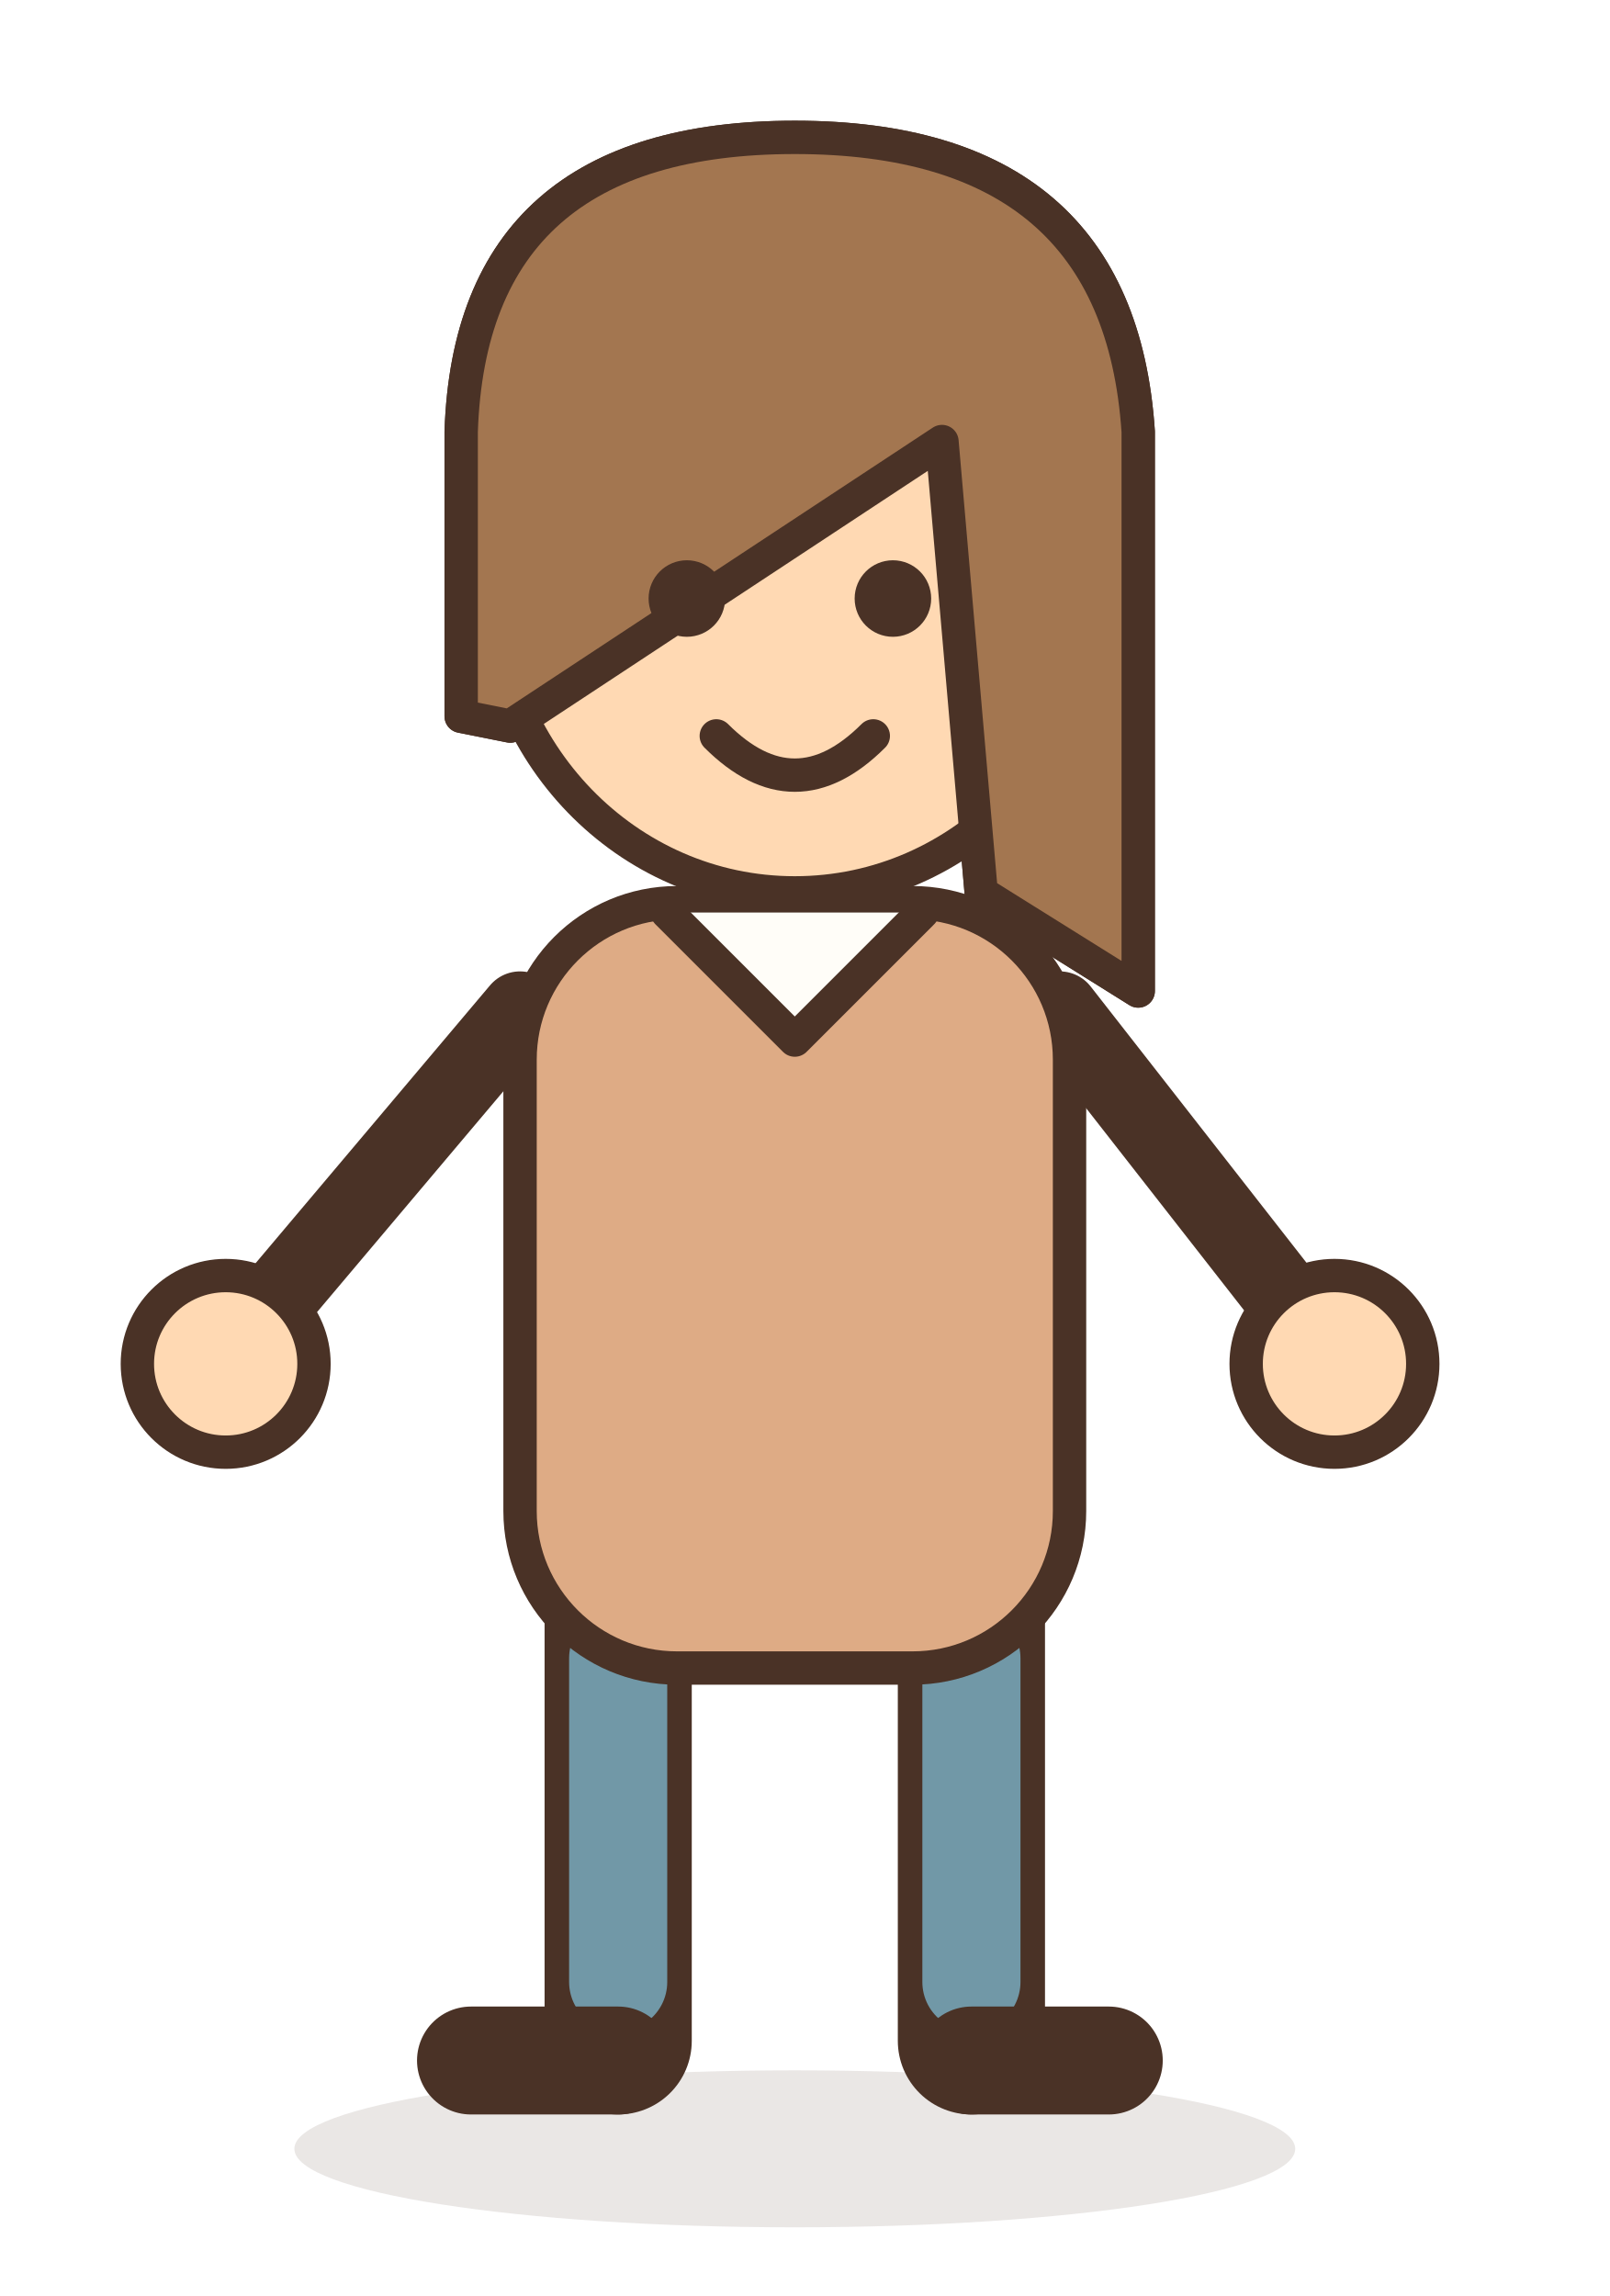
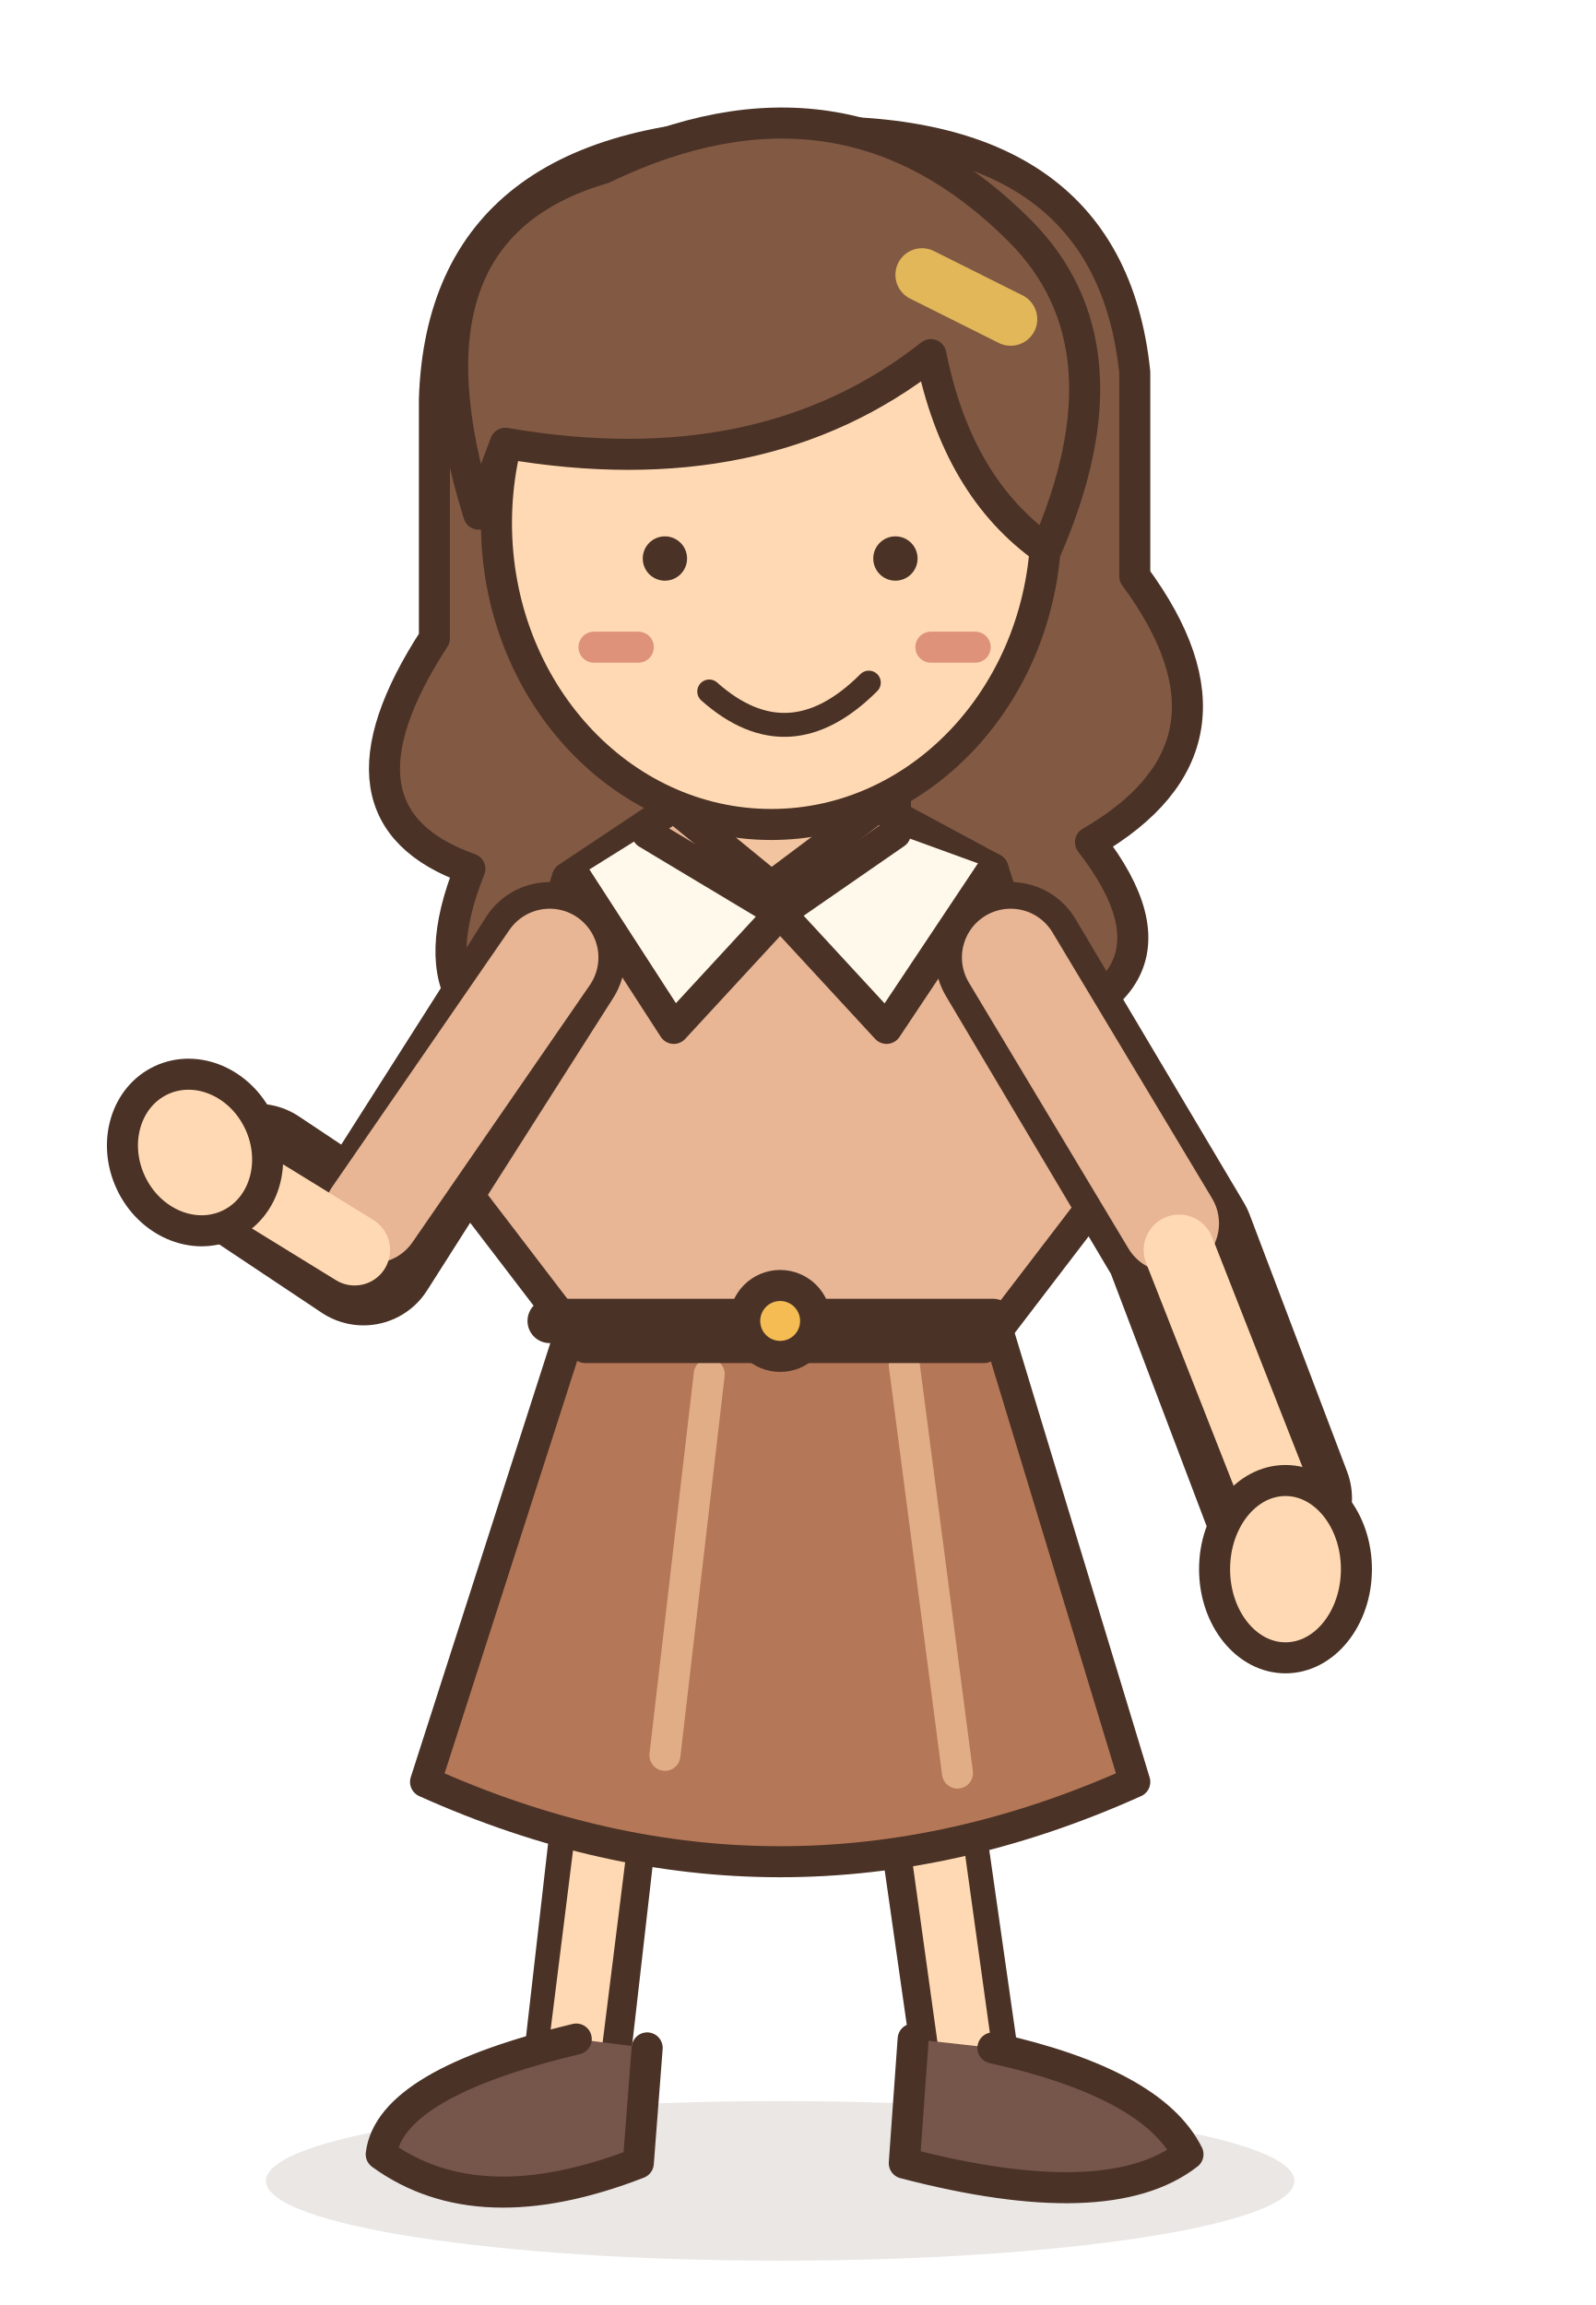
- <svg xmlns="http://www.w3.org/2000/svg" viewBox="0 0 164 234">
-   <g stroke="#4A3226" stroke-width="3.4" stroke-linecap="round" stroke-linejoin="round">
-     <ellipse cx="81" cy="219" rx="51" ry="8" fill="#4A3226" opacity=".12" stroke="none" />
-     <path d="M63 163v45M99 163v45" stroke="#4A3226" stroke-width="15" />
-     <path d="M63 169v33M99 169v33" stroke="#7198A7" stroke-width="10" />
-     <path d="M63 210H48M99 210h14" stroke-width="11" />
-     <path d="M47 73V44q1-30 34-30t35 30v57l-16-10-4-46-44 29z" fill="#A37650" />
-     <ellipse cx="81" cy="59" rx="31" ry="32" fill="#FFD9B3" />
-     <path d="M47 73V44q1-30 34-30t35 30v57l-16-10-4-46-44 29z" fill="#A37650" />
-     <circle cx="70" cy="61" r="2.2" fill="#4A3226" />
-     <circle cx="91" cy="61" r="2.2" fill="#4A3226" />
-     <path d="M73 75q8 8 16 0" fill="none" />
-     <path d="M53 103l-27 32M108 103l25 32" stroke-width="8" />
-     <circle cx="23" cy="139" r="9" fill="#FFD9B3" />
-     <circle cx="136" cy="139" r="9" fill="#FFD9B3" />
-     <rect x="53" y="92" width="56" height="78" rx="16" fill="#DEAB85" />
-     <path d="M68 93l13 13 13-13" fill="#FFFDF8" />
+ <svg xmlns="http://www.w3.org/2000/svg" viewBox="0 0 180 260">
+   <g stroke="#4A3226" stroke-width="3.5" stroke-linecap="round" stroke-linejoin="round">
+     <ellipse cx="88" cy="246" rx="58" ry="9" fill="#4A3226" opacity=".12" stroke="none" />
+     <path d="M69 198l-4 35m39-35 5 35" stroke-width="12" />
+     <path d="M69 198l-4 32m39-34 5 36" stroke-width="6" stroke="#FFD9B3" />
+     <path d="M65 230q-21 5-22 13 11 8 29 1l1-13m30-1-1 14q23 6 32-1-4-8-22-12" fill="#76554B" />
+     <path d="M66 145l-18 56q40 18 80 0l-17-56" fill="#B47757" />
+     <path d="M80 155l-5 43m27-44 6 46" fill="none" stroke="#E1AD86" />
+     <path d="M49 72q-13 20 4 26-8 20 14 21l43-1q27-5 13-23 19-11 5-30V42q-3-29-40-27-38 0-39 30z" fill="#825943" />
+     <path d="M77 85v20h24V84" fill="#F2C49F" />
+     <path d="M64 99l-11 36 13 17h45l13-17-12-37-13-7-12 9-11-9z" fill="#E8B595" />
+     <path d="M73 94l15 9-12 13-11-17m36-5-13 9 12 13 12-18" fill="#FFF9EB" />
+     <path d="M62 108l-21 33-12-8m85-25 19 32 11 29" fill="none" stroke-width="17" />
+     <path d="M62 108l-20 29m72-29 18 30" fill="none" stroke="#E8B595" stroke-width="11" />
+     <path d="M40 141l-13-8m106 8 11 28" fill="none" stroke="#FFD9B3" stroke-width="8" />
+     <ellipse cx="22" cy="130" rx="8" ry="9" transform="rotate(-25 22 130)" fill="#FFD9B3" />
+     <ellipse cx="145" cy="177" rx="8" ry="10" fill="#FFD9B3" />
+     <path d="M62 149h50" stroke-width="5" />
+     <circle cx="88" cy="149" r="4" fill="#F5BC54" />
+     <ellipse cx="87" cy="59" rx="31" ry="34" fill="#FFD9B3" />
+     <path d="M54 58q-10-32 14-39 27-13 47 7 13 13 3 36-10-7-13-22-19 15-48 10z" fill="#825943" />
+     <path d="M104 31l10 5" stroke="#E1B759" stroke-width="6" />
+     <circle cx="75" cy="63" r="2.5" fill="#4A3226" stroke="none" />
+     <circle cx="101" cy="63" r="2.5" fill="#4A3226" stroke="none" />
+     <path d="M80 78q9 8 18-1" fill="none" stroke-width="2.7" />
+     <path d="M67 73h5m33 0h5" stroke="#DE927A" />
  </g>
</svg>
